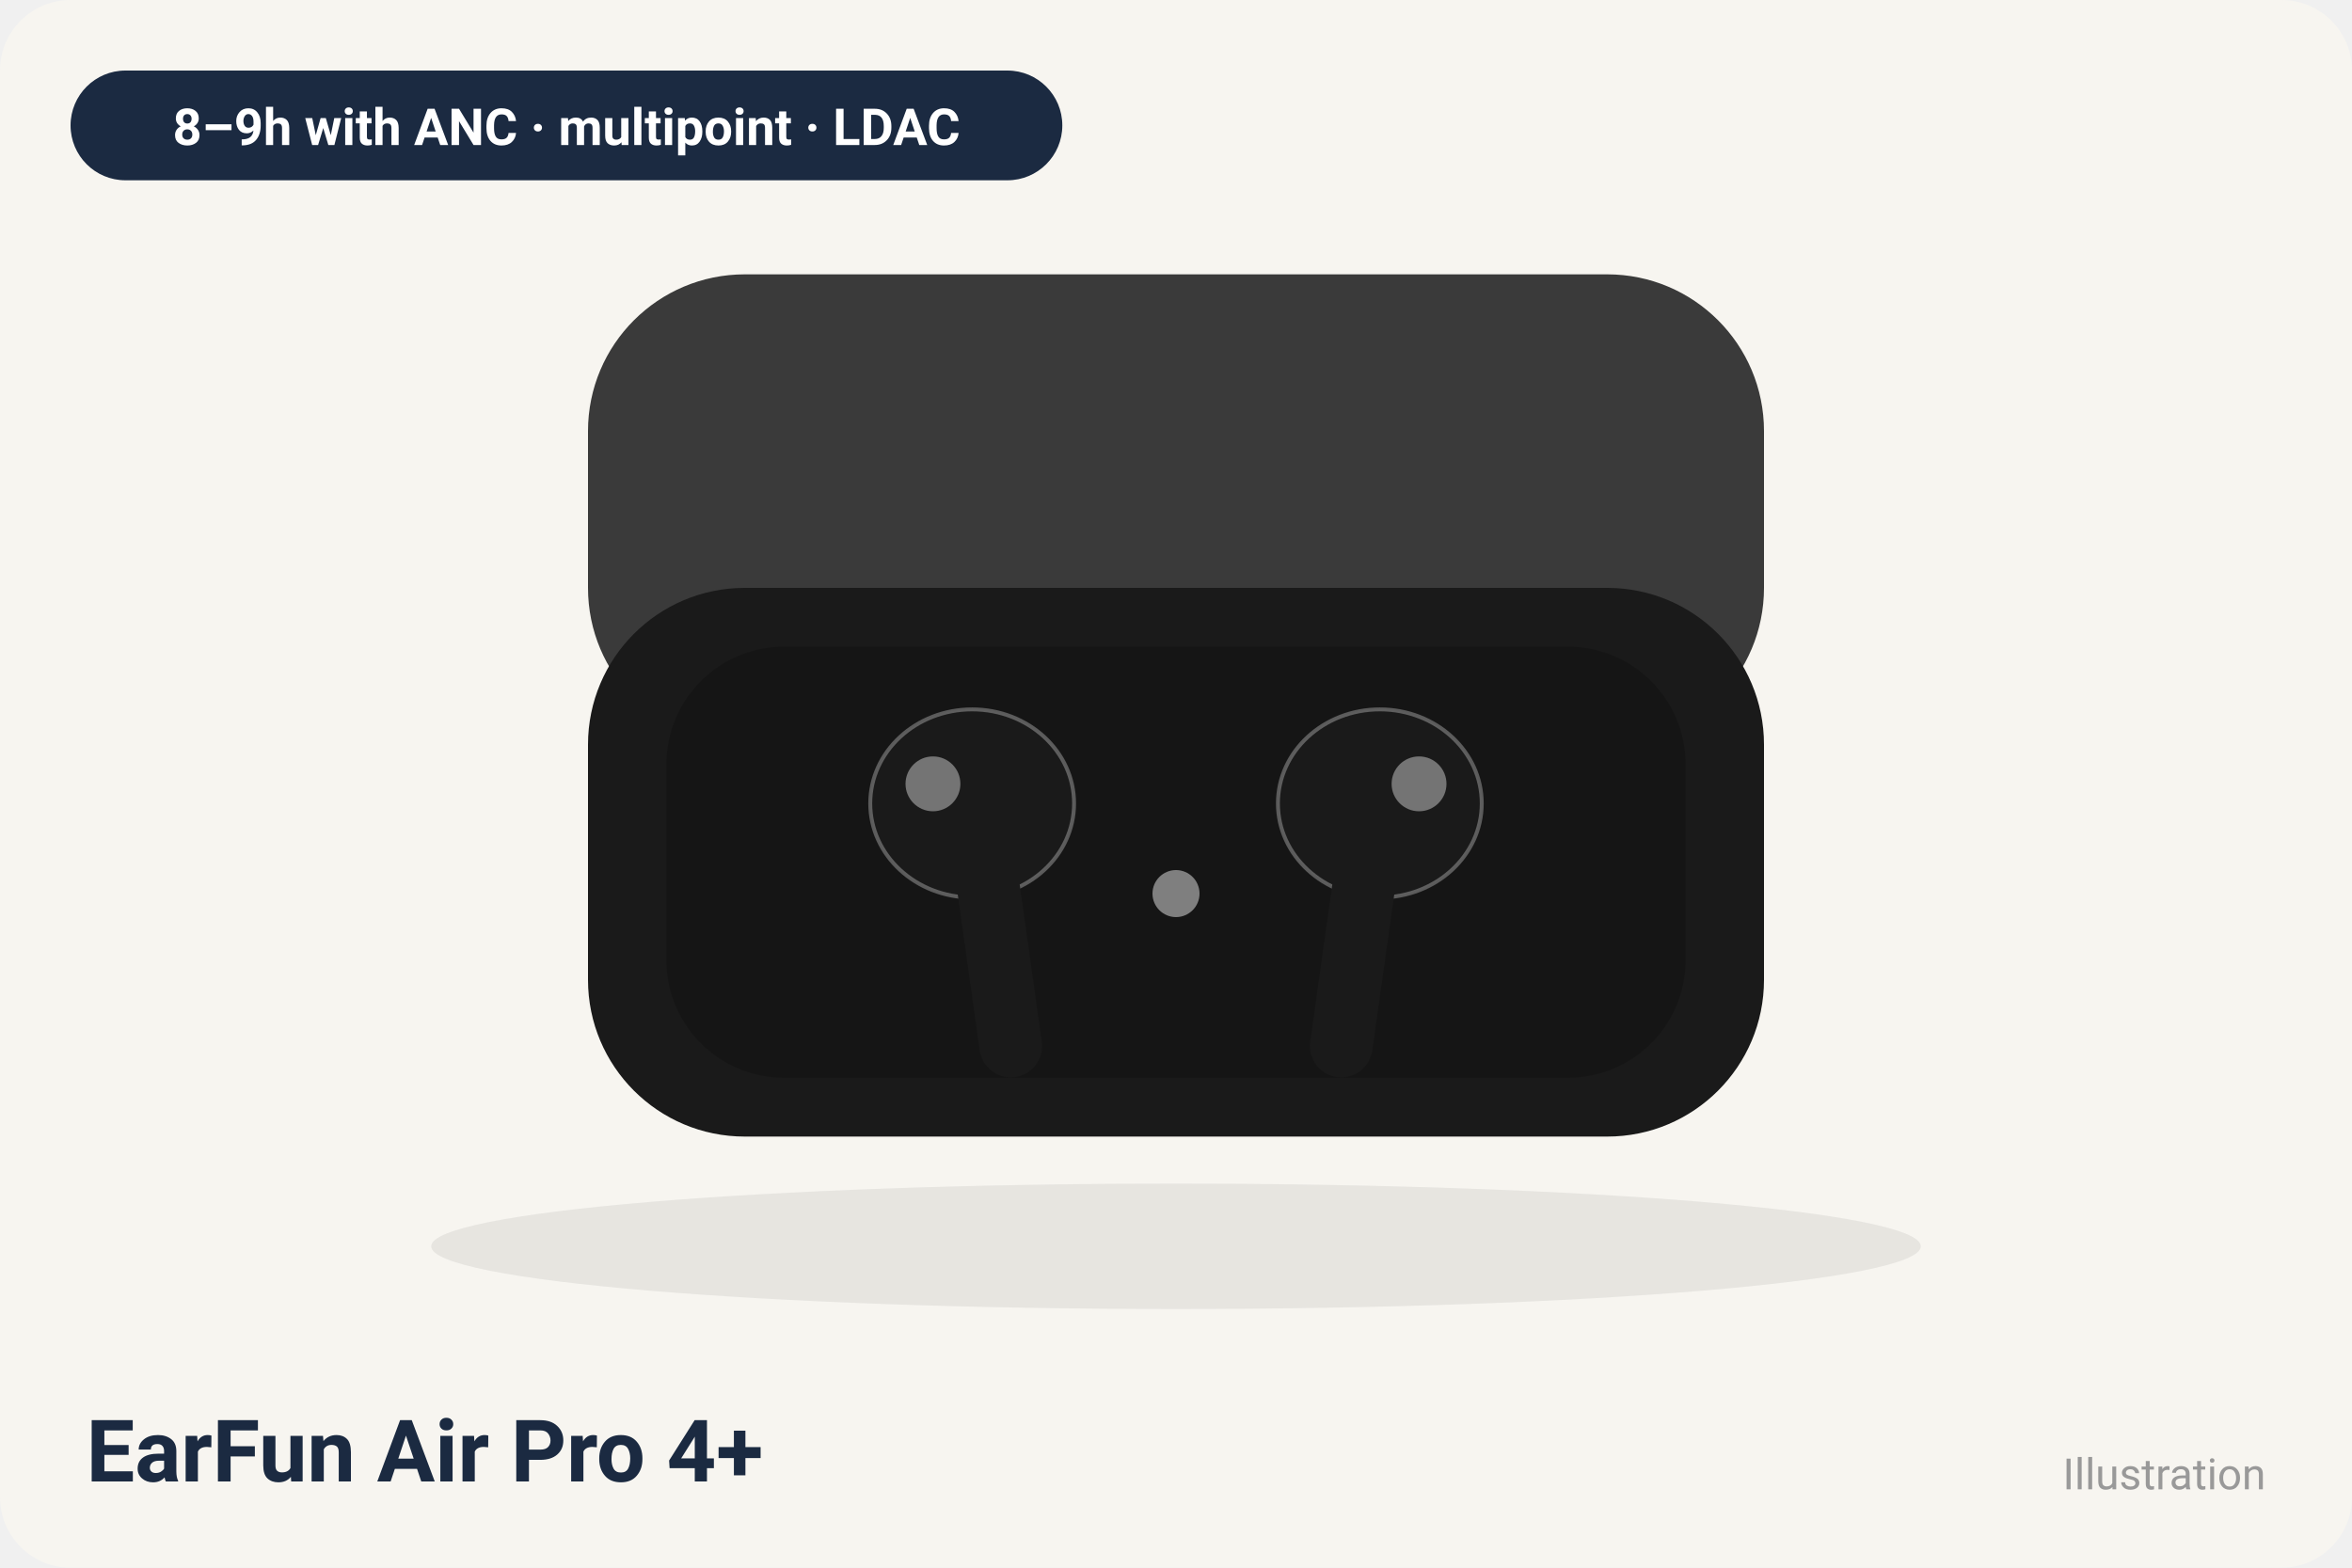
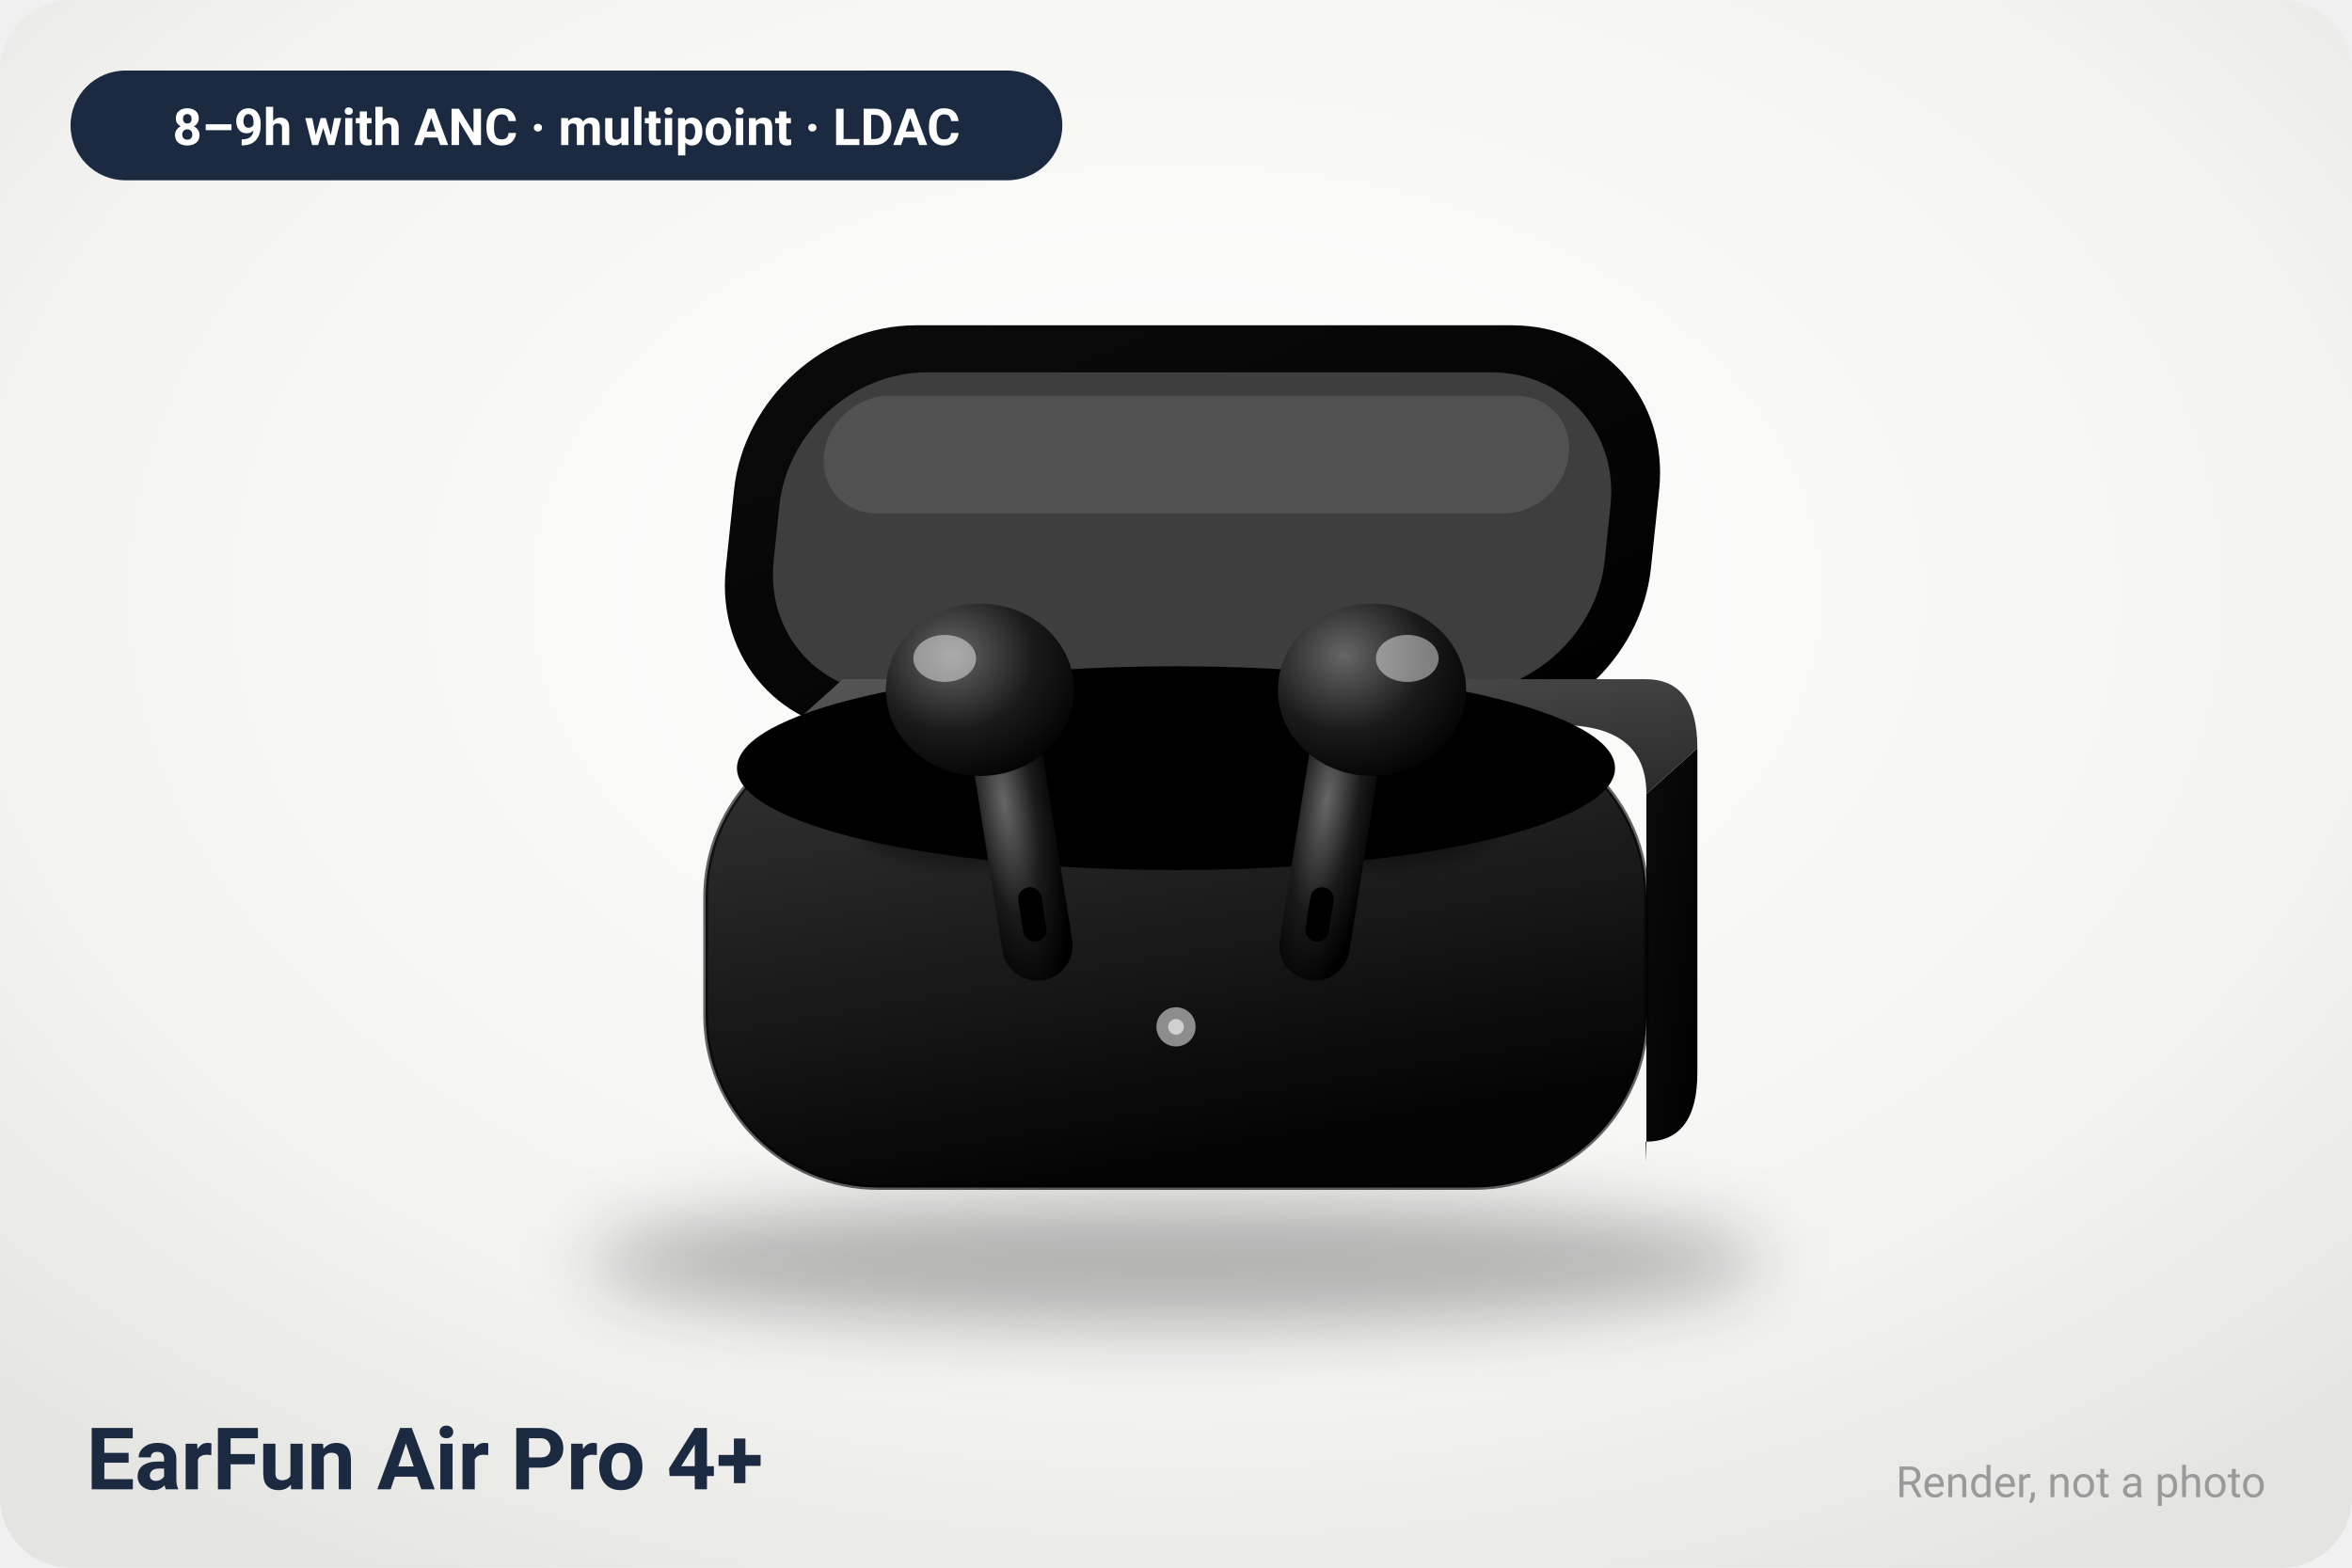
- <svg xmlns="http://www.w3.org/2000/svg" viewBox="0 0 600 400" role="img" aria-label="EarFun Air Pro 4+ (illustration)">
-   <rect width="600" height="400" rx="18" fill="#F7F5F0" />
-   <ellipse cx="300" cy="318" rx="190" ry="16" fill="#000" opacity="0.07" />
-   <rect x="150" y="70" width="300" height="120" rx="40" fill="#2A2A2A" opacity="0.92" />
-   <rect x="150" y="150" width="300" height="140" rx="40" fill="#1A1A1A" />
-   <rect x="170" y="165" width="260" height="110" rx="30" fill="#000" opacity="0.18" />
-   <circle cx="300" cy="228" r="6" fill="#9A9A9A" opacity="0.8" />
-   <ellipse cx="248" cy="205" rx="26" ry="24" fill="#1A1A1A" stroke="#fff" stroke-width="1" stroke-opacity="0.3" />
-   <rect x="246" y="218" width="16" height="58" rx="8" fill="#1A1A1A" transform="rotate(-8 248 240)" />
-   <circle cx="238" cy="200" r="7" fill="#9A9A9A" opacity="0.7" />
-   <ellipse cx="352" cy="205" rx="26" ry="24" fill="#1A1A1A" stroke="#fff" stroke-width="1" stroke-opacity="0.3" />
-   <rect x="338" y="218" width="16" height="58" rx="8" fill="#1A1A1A" transform="rotate(8 352 240)" />
-   <circle cx="362" cy="200" r="7" fill="#9A9A9A" opacity="0.7" />
+ <svg xmlns="http://www.w3.org/2000/svg" viewBox="0 0 600 400" role="img" aria-label="EarFun Air Pro 4+ (product render)">
+   <defs>
+     <radialGradient id="cearfun-bg" cx="50%" cy="38%" r="72%">
+       <stop offset="0" stop-color="#ffffff" />
+       <stop offset="0.7" stop-color="#f3f3f1" />
+       <stop offset="1" stop-color="#e4e4e1" />
+     </radialGradient>
+     <filter id="cearfun-blur" x="-30%" y="-80%" width="160%" height="300%">
+       <feGaussianBlur stdDeviation="9" />
+     </filter>
+     <filter id="cearfun-soft" x="-20%" y="-20%" width="140%" height="140%">
+       <feGaussianBlur stdDeviation="2.2" />
+     </filter>
+     <filter id="cearfun-glow" x="-50%" y="-50%" width="200%" height="200%">
+       <feGaussianBlur stdDeviation="5" />
+     </filter>
+     <linearGradient id="cearfun-front" x1="0" y1="0" x2="0.35" y2="1">
+       <stop offset="0" stop-color="#343434" />
+       <stop offset="0.55" stop-color="#1A1A1A" />
+       <stop offset="1" stop-color="#030303" />
+     </linearGradient>
+     <linearGradient id="cearfun-side" x1="0" y1="0" x2="1" y2="1">
+       <stop offset="0" stop-color="#0b0b0b" />
+       <stop offset="1" stop-color="#000000" />
+     </linearGradient>
+     <linearGradient id="cearfun-top" x1="0" y1="0" x2="1" y2="1">
+       <stop offset="0" stop-color="#575757" />
+       <stop offset="1" stop-color="#292929" />
+     </linearGradient>
+     <radialGradient id="cearfun-dome" cx="38%" cy="32%" r="75%">
+       <stop offset="0" stop-color="#525252" />
+       <stop offset="0.6" stop-color="#1A1A1A" />
+       <stop offset="1" stop-color="#000000" />
+     </radialGradient>
+     <linearGradient id="cearfun-gloss" x1="0" y1="0" x2="1" y2="1">
+       <stop offset="0" stop-color="#ffffff" stop-opacity="0.55" />
+       <stop offset="0.5" stop-color="#ffffff" stop-opacity="0.05" />
+       <stop offset="1" stop-color="#ffffff" stop-opacity="0" />
+     </linearGradient>
+     <linearGradient id="cearfun-screen" x1="0" y1="0" x2="1" y2="1">
+       <stop offset="0" stop-color="#1d2a3a" />
+       <stop offset="1" stop-color="#060a10" />
+     </linearGradient>
+     <linearGradient id="cearfun-metal" x1="0" y1="0" x2="1" y2="0">
+       <stop offset="0" stop-color="#d9d9d6" />
+       <stop offset="0.35" stop-color="#f4f4f2" />
+       <stop offset="0.65" stop-color="#bdbdb9" />
+       <stop offset="1" stop-color="#e6e6e3" />
+     </linearGradient>
+     <linearGradient id="cearfun-accent" x1="0" y1="0" x2="0" y2="1">
+       <stop offset="0" stop-color="#c0c0c0" />
+       <stop offset="1" stop-color="#7b7b7b" />
+     </linearGradient>
+     <linearGradient id="cearfun-lens" x1="0" y1="0" x2="1" y2="1">
+       <stop offset="0" stop-color="#5a6470" />
+       <stop offset="0.45" stop-color="#1c2129" />
+       <stop offset="0.55" stop-color="#2b323c" />
+       <stop offset="1" stop-color="#0c0f14" />
+     </linearGradient>
+   </defs>
+   <rect width="600" height="400" rx="18" fill="url(#cearfun-bg)" />
+   <ellipse cx="300" cy="322" rx="150" ry="16" fill="#000" opacity="0.28" filter="url(#cearfun-blur)" />
+   <g transform="translate(300 175) skewX(-6)">
+     <rect x="-118" y="-92" width="236" height="104" rx="42" fill="url(#cearfun-side)" />
+     <rect x="-106" y="-80" width="212" height="82" rx="34" fill="#3e3e3e" />
+     <rect x="-96" y="-74" width="190" height="30" rx="15" fill="#fff" opacity="0.10" />
+   </g>
+   <path d="M 420 202.6 L 433.0 190.9 L 433.0 273.7 Q 433.0 291.3 419.8 291.3 L 420 296.4 Z" fill="url(#cearfun-side)" />
+   <path d="M 202.0 185 L 215.0 173.3 L 419.8 173.3 Q 433.0 173.3 433.0 190.9 L 420 202.6 Q 420 185 398.0 185 Z" fill="url(#cearfun-top)" />
+   <rect x="180" y="185" width="240" height="118" rx="44" fill="url(#cearfun-front)" />
+   <rect x="180" y="185" width="240" height="118" rx="44" fill="none" stroke="#000000" stroke-width="1.2" opacity="0.6" />
+   <path d="M 224 188 L 376 188" stroke="#fff" stroke-opacity="0.35" stroke-width="2" stroke-linecap="round" />
+   <ellipse cx="300" cy="196" rx="112" ry="26" fill="#000000" />
+   <ellipse cx="300" cy="194" rx="104" ry="20" fill="#000000" />
+   <circle cx="300" cy="262" r="5" fill="#9A9A9A" opacity="0.9" />
+   <circle cx="300" cy="262" r="2" fill="#fff" opacity="0.6" />
+   <radialGradient id="cearfun-b250" cx="35%" cy="30%" r="80%">
+     <stop offset="0" stop-color="#666666" />
+     <stop offset="0.55" stop-color="#1A1A1A" />
+     <stop offset="1" stop-color="#000000" />
+   </radialGradient>
+   <ellipse cx="250" cy="212" rx="30" ry="9" fill="#000" opacity="0.35" filter="url(#cearfun-soft)" />
+   <rect x="249" y="186" width="18" height="66" rx="9" fill="url(#cearfun-b250)" transform="rotate(-9 250 200)" />
+   <ellipse cx="250" cy="176" rx="24" ry="22" fill="url(#cearfun-b250)" />
+   <ellipse cx="241" cy="168" rx="8" ry="6" fill="#fff" opacity="0.45" />
+   <rect x="255" y="228" width="6" height="14" rx="3" fill="#000000" transform="rotate(-9 250 200)" />
+   <radialGradient id="cearfun-b350" cx="35%" cy="30%" r="80%">
+     <stop offset="0" stop-color="#666666" />
+     <stop offset="0.55" stop-color="#1A1A1A" />
+     <stop offset="1" stop-color="#000000" />
+   </radialGradient>
+   <ellipse cx="350" cy="212" rx="30" ry="9" fill="#000" opacity="0.35" filter="url(#cearfun-soft)" />
+   <rect x="333" y="186" width="18" height="66" rx="9" fill="url(#cearfun-b350)" transform="rotate(9 350 200)" />
+   <ellipse cx="350" cy="176" rx="24" ry="22" fill="url(#cearfun-b350)" />
+   <ellipse cx="359" cy="168" rx="8" ry="6" fill="#fff" opacity="0.45" />
+   <rect x="339" y="228" width="6" height="14" rx="3" fill="#000000" transform="rotate(9 350 200)" />
  <g font-family="-apple-system,Segoe UI,Roboto,Helvetica,Arial,sans-serif">
    <rect x="18" y="18" width="253" height="28" rx="14" fill="#1B2A41" />
    <text x="144.5" y="37" text-anchor="middle" font-size="13" font-weight="700" fill="#fff">8–9h with ANC · multipoint · LDAC</text>
-     <text x="22" y="378" font-size="22" font-weight="700" fill="#1B2A41">EarFun Air Pro 4+</text>
-     <text x="578" y="380" text-anchor="end" font-size="11" fill="#999">Illustration</text>
+     <text x="22" y="380" font-size="22" font-weight="700" fill="#1B2A41">EarFun Air Pro 4+</text>
+     <text x="578" y="382" text-anchor="end" font-size="11" fill="#9a9a9a">Render, not a photo</text>
  </g>
</svg>
